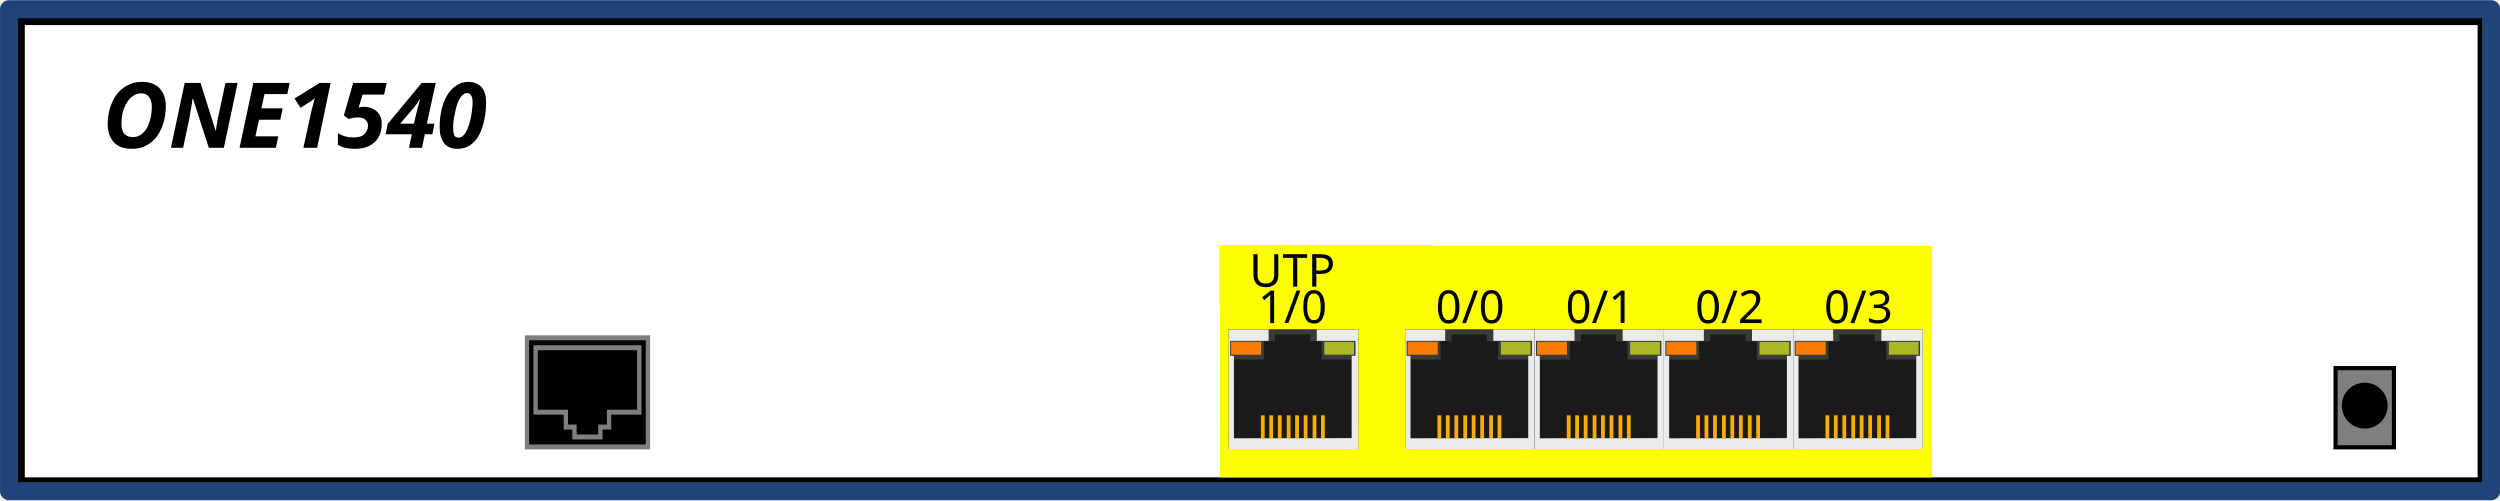
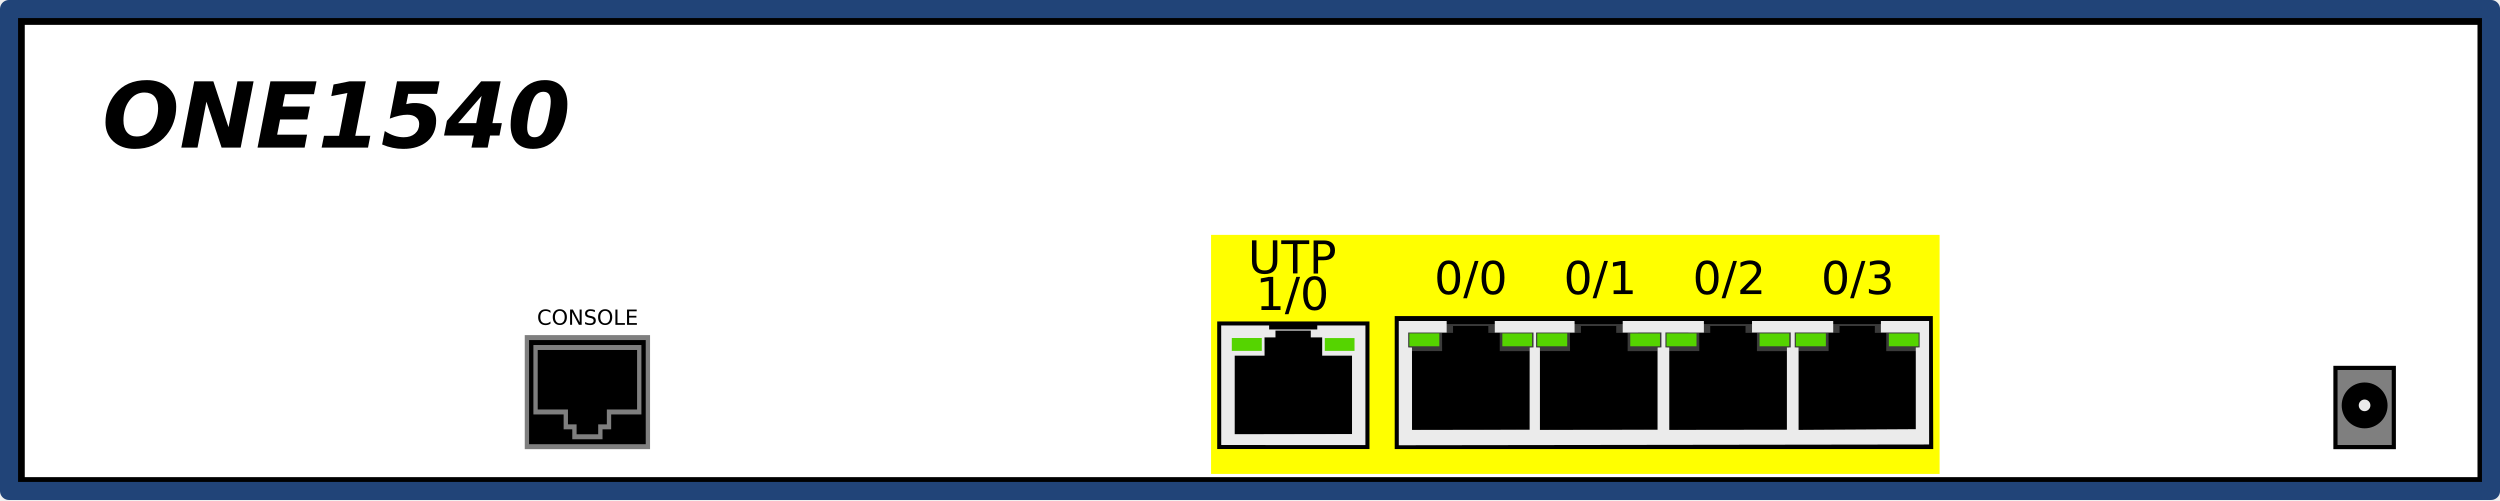
- <svg xmlns="http://www.w3.org/2000/svg" width="293.33" height="58.667" version="1.1" viewBox="54.4 406.4 160.603 19.868">
-   <rect transform="scale(1.0667)" x="52.246" y="376.51" width="148.21" height="27.729" fill="#fff" stroke="#000" stroke-linejoin="round" stroke-width=".491" />
-   <rect transform="scale(1.0667)" x="51.544" y="375.8" width="149.48" height="29.025" fill="none" stroke="#214478" stroke-linejoin="round" stroke-width="1.088" />
-   <g transform="matrix(.40627 0 0 .40627 95.773 257.38)">
-     <rect x="91.072" y="390.59" width="112.6" height="36.613" fill="#ff0" />
-     <rect x="91.072" y="390.59" width="33.6" height="9.2" fill="none" stroke="#ff0" stroke-width=".2" />
+ <svg xmlns="http://www.w3.org/2000/svg" width="275" height="55" version="1.1" viewBox="51 381 150.566 18.627" id="svg180">
+   <defs id="defs184" />
+   <rect x="52.246" y="376.51" width="148.21" height="27.729" fill="#fff" stroke="#000" stroke-linejoin="round" stroke-width=".491" id="rect2" />
+   <rect x="51.544" y="375.8" width="149.48" height="29.025" fill="none" stroke="#214478" stroke-linejoin="round" stroke-width="1.088" id="rect4" />
+   <g transform="matrix(.38088 0 0 .38088 89.787 241.29)" id="g8">
+     <rect x="89.662" y="388.87" width="115.2" height="37.799" fill="#ff0" id="rect6" />
  </g>
-   <g fill="#000000" font-family="sans-serif">
-     <text transform="scale(1.0667)" x="57.155" y="384.145" font-size="2.15px" style="line-height:0%">
-       <tspan x="57.155" y="384.145" font-family="sans-serif" font-size="5.475px" font-style="italic" font-weight="bold">ONE1540</tspan>
-     </text>
-     <text transform="scale(1.0667)" x="128.826" y="392.507" font-size=".609px" text-anchor="middle" style="line-height:0%">
-       <tspan x="128.826" y="392.507" font-size="2.738px">UTP</tspan>
-     </text>
-     <text transform="scale(1.0667)" x="128.839" y="394.7" font-size=".609px" text-anchor="middle" style="line-height:0%">
-       <tspan x="128.839" y="394.7" font-size="2.738px">1/0</tspan>
-     </text>
-   </g>
-   <g transform="matrix(1.0667 0 0 1.0667 0 .59243)">
-     <g transform="matrix(1.2553 0 0 1.2553 15.575 -100.73)">
-       <rect x="140.27" y="396.39" width="2.8" height="3.8" fill="#7f7f7f" />
-       <rect x="140.27" y="396.39" width="2.8" height="3.8" fill="none" stroke="#000" stroke-width=".2" />
+   <g transform="translate(0 .55541)" id="g36">
+     <g transform="matrix(1.2553 0 0 1.2553 15.575 -100.73)" id="g28">
+       <rect x="140.27" y="396.39" width="2.8" height="3.8" fill="#7f7f7f" id="rect24" />
+       <rect x="140.27" y="396.39" width="2.8" height="3.8" fill="none" stroke="#000" stroke-width=".2" id="rect26" />
    </g>
-     <g transform="matrix(1.2553 0 0 1.2553 15.575 -100.73)">
-       <circle cx="141.67" cy="398.19" r="1" />
-       <circle cx="141.67" cy="398.19" r="1" fill="none" stroke="#000" stroke-width=".2" />
+     <g transform="matrix(1.2553 0 0 1.2553 15.575 -100.73)" id="g34">
+       <circle cx="141.67" cy="398.19" r="1" id="circle30" />
+       <circle cx="141.67" cy="398.19" r="1" fill="none" stroke="#000" stroke-width=".2" id="circle32" />
    </g>
  </g>
-   <g transform="matrix(1.1003 0 0 1.0996 23.621 40.729)">
-     <path d="m110.02 353.2h7.558v-6.986l-7.558-2.3e-4z" fill="#3a3a3a" />
-     <g transform="matrix(.0080752 0 0 .0080046 96.896 381.97)">
-       <path d="m2560.5-3593.3v-872.71l-935.94-0.027v872.74z" fill="none" stroke="#000" stroke-linecap="square" stroke-width=".676" />
+   <g transform="translate(-13.177 1.6012)" id="g50">
+     <g transform="matrix(-1.3011 0 0 -1.4933 185.26 993.98)" id="g42">
+       <rect x="63.072" y="397.39" width="5.6" height="4.4" id="rect38" />
+       <rect x="63.072" y="397.39" width="5.6" height="4.4" fill="none" stroke="#7f7f7f" stroke-width=".2" id="rect40" />
    </g>
-     <path d="m110.32 347.98h1.758l-3e-3 -1.065 0.64-5.7e-4v-0.399h2.063l-4.8e-4 0.4h0.666v1.065h1.75v4.587l-6.873 0.015z" fill="#1a1a1a" />
-     <g fill="#ffac00">
-       <path d="m111.9 352.58h0.22v-1.34h-0.22v1.34z" />
-       <path d="m112.39 352.58h0.22v-1.34h-0.22v1.34z" />
-       <path d="m112.89 352.58h0.219v-1.34h-0.219v1.34z" />
-       <path d="m113.41 352.58h0.22v-1.34h-0.22v1.34z" />
-       <path d="m113.9 352.58h0.22v-1.34h-0.22v1.34z" />
-       <path d="m114.4 352.58h0.219v-1.34h-0.219v1.34z" />
-       <path d="m114.92 352.58h0.22v-1.34h-0.22v1.34z" />
-       <path d="m115.41 352.58h0.219v-1.34h-0.219v1.34z" />
-     </g>
-     <g>
-       <path d="m115.6 347.7h1.737v-0.749h-1.737v0.749z" fill="#abb927" />
-       <path d="m110.16 347.7h1.752v-0.753h-1.752v0.753z" fill="#ff7d00" />
-       <path d="m110.02 353.21-1e-3 -6.988 2.331-9.5e-4v0.672l-2.249-1e-3v0.87l0.223 7e-3 4.8e-4 4.816 6.87-0.01 5e-3 -5e-3 5.3e-4 -4.801 0.223-7e-3v-0.87l-2.262 1e-3v-0.672l2.415 9.5e-4 1e-3 6.988" fill="#ebebeb" />
+     <g transform="matrix(-1.3011 0 0 -1.4933 185.26 993.98)" id="g48">
+       <polygon points="65.272 398.19 64.872 398.19 64.872 398.79 63.472 398.79 63.472 401.39 68.272 401.39 68.272 398.79 66.872 398.79 66.872 398.19 66.472 398.19 66.472 397.79 65.272 397.79" id="polygon44" />
+       <polygon points="65.272 398.19 64.872 398.19 64.872 398.79 63.472 398.79 63.472 401.39 68.272 401.39 68.272 398.79 66.872 398.79 66.872 398.19 66.472 398.19 66.472 397.79 65.272 397.79" fill="none" stroke="#7f7f7f" stroke-width=".2" id="polygon46" />
    </g>
  </g>
-   <g transform="matrix(1.1003 0 0 1.0996 31.93 40.729)">
-     <path d="m110.02 353.2h7.558v-6.986l-7.558-2.3e-4z" fill="#3a3a3a" />
-     <g transform="matrix(.0080752 0 0 .0080046 96.896 381.97)">
-       <path d="m2560.5-3593.3v-872.71l-935.94-0.027v872.74z" fill="none" stroke="#000" stroke-linecap="square" stroke-width=".676" />
+   <g transform="translate(58.009 -30.558)" id="g118">
+     <g id="g78">
+       <path d="m77.231 432.62h31.95l-0.024-7.529-31.926-2.5e-4z" fill="#3a3a3a" stroke="#000" stroke-width=".483" id="path52" />
+       <path d="m101.31 426.96h1.813l-3e-3 -1.098 0.66-5.8e-4v-0.411h2.126l-5e-4 0.412h0.687v1.098h1.804v4.728l-7.086 0.015z" id="path54" />
+       <path d="m106.75 426.67h1.79v-0.772h-1.79z" fill="#55d400" id="path56" />
+       <path d="m101.15 426.67h1.806v-0.776h-1.806z" fill="#55d400" id="path58" />
+       <path d="m93.522 426.96h1.813l-0.003-1.098 0.66-5.8e-4v-0.411h2.126l-4.95e-4 0.412h0.687v1.098h1.804v4.728l-7.086 0.015z" id="path60" />
+       <path d="m98.962 426.67h1.79v-0.772h-1.79z" fill="#55d400" id="path62" />
+       <path d="m93.36 426.67h1.806v-0.776h-1.806z" fill="#55d400" id="path64" />
+       <path d="m85.735 426.96h1.813l-0.003-1.098 0.66-5.8e-4v-0.411h2.126l-4.95e-4 0.412h0.687v1.098h1.804v4.728l-7.086 0.015z" id="path66" />
+       <path d="m91.175 426.67h1.79v-0.772h-1.79z" fill="#55d400" id="path68" />
+       <path d="m85.573 426.67h1.806v-0.776h-1.806z" fill="#55d400" id="path70" />
+       <path d="m78.032 426.96h1.813l-0.003-1.098 0.66-5.9e-4v-0.411h2.126l-4.95e-4 0.412h0.687v1.098h1.804v4.728l-7.086 0.015z" id="path72" />
+       <path d="m83.472 426.67h1.79v-0.772h-1.79z" fill="#55d400" id="path74" />
+       <path d="m77.87 426.67h1.806v-0.776h-1.806z" fill="#55d400" id="path76" />
    </g>
-     <path d="m110.32 347.98h1.758l-3e-3 -1.065 0.64-5.7e-4v-0.399h2.063l-4.8e-4 0.4h0.666v1.065h1.75v4.587l-6.873 0.015z" fill="#1a1a1a" />
-     <g fill="#ffac00">
-       <path d="m111.9 352.58h0.22v-1.34h-0.22v1.34z" />
-       <path d="m112.39 352.58h0.22v-1.34h-0.22v1.34z" />
-       <path d="m112.89 352.58h0.219v-1.34h-0.219v1.34z" />
-       <path d="m113.41 352.58h0.22v-1.34h-0.22v1.34z" />
-       <path d="m113.9 352.58h0.22v-1.34h-0.22v1.34z" />
-       <path d="m114.4 352.58h0.219v-1.34h-0.219v1.34z" />
-       <path d="m114.92 352.58h0.22v-1.34h-0.22v1.34z" />
-       <path d="m115.41 352.58h0.219v-1.34h-0.219v1.34z" />
+     <g transform="matrix(1.0315 0 0 1.0234 -8.1174 78.559)" id="g82">
+       <path transform="matrix(.53079 0 0 .53501 55.446 333.8)" d="m56.703 9.09-5.273 0.002 0.004 13.667 58.334-0.084-4e-3 -13.583-5.299-0.002v1.266l4.26-2e-3v1.639l-0.422 0.014v8.984l-12.898 0.082v-9.066l-0.42-0.014v-1.639l4.234 2e-3v-1.266l-4.381 0.002-4.549-0.002v1.266l4.26-2e-3v1.639l-0.422 0.014v9.039l-0.01 0.01-12.936 0.018v-9.066l-0.42-0.014v-1.639l4.232 2e-3v-1.266l-4.381 0.002h-0.008l-4.539-0.002v1.266l4.258-2e-3v1.639l-0.42 0.014v9.039l-0.01 0.01-12.936 0.018v-9.066l-0.422-0.014v-1.639l4.234 2e-3v-1.266l-4.381 0.002h-0.008l-4.387-0.002v1.266l4.26-2e-3v1.639l-0.42 0.014-2e-3 9.039-0.008 0.01-12.936 0.018-2e-3 -9.066-0.42-0.014v-1.639l4.234 2e-3v-1.266z" fill="#ebebeb" id="path80" />
    </g>
-     <g>
-       <path d="m115.6 347.7h1.737v-0.749h-1.737v0.749z" fill="#abb927" />
-       <path d="m110.16 347.7h1.752v-0.753h-1.752v0.753z" fill="#ff7d00" />
-       <path d="m110.02 353.21-1e-3 -6.988 2.331-9.5e-4v0.672l-2.249-1e-3v0.87l0.223 7e-3 4.8e-4 4.816 6.87-0.01 5e-3 -5e-3 5.3e-4 -4.801 0.223-7e-3v-0.87l-2.262 1e-3v-0.672l2.415 9.5e-4 1e-3 6.988" fill="#ebebeb" />
+     <g id="g116">
+       <g aria-label="0/0" id="g90">
+         <path d="m80.241 421.71q-0.209 0-0.314 0.206-0.104 0.205-0.104 0.616 0 0.41 0.104 0.616 0.106 0.205 0.314 0.205 0.21 0 0.314-0.205 0.106-0.206 0.106-0.616 0-0.412-0.106-0.616-0.104-0.206-0.314-0.206zm0-0.214q0.336 0 0.512 0.266 0.178 0.265 0.178 0.77 0 0.504-0.178 0.77-0.176 0.265-0.512 0.265t-0.513-0.265q-0.176-0.266-0.176-0.77 0-0.505 0.176-0.77 0.178-0.266 0.513-0.266z" id="path84" />
+         <path d="m81.809 421.53h0.227l-0.695 2.25h-0.227z" id="path86" />
+         <path d="m82.909 421.71q-0.209 0-0.314 0.206-0.104 0.205-0.104 0.616 0 0.41 0.104 0.616 0.106 0.205 0.314 0.205 0.21 0 0.314-0.205 0.106-0.206 0.106-0.616 0-0.412-0.106-0.616-0.104-0.206-0.314-0.206zm0-0.214q0.336 0 0.512 0.266 0.178 0.265 0.178 0.77 0 0.504-0.178 0.77-0.176 0.265-0.512 0.265-0.336 0-0.513-0.265-0.176-0.266-0.176-0.77 0-0.505 0.176-0.77 0.178-0.266 0.513-0.266z" id="path88" />
+       </g>
+       <g aria-label="0/1" id="g98">
+         <path d="m88.035 421.71q-0.209 0-0.314 0.206-0.104 0.205-0.104 0.616 0 0.41 0.104 0.616 0.106 0.205 0.314 0.205 0.21 0 0.314-0.205 0.106-0.206 0.106-0.616 0-0.412-0.106-0.616-0.104-0.206-0.314-0.206zm0-0.214q0.336 0 0.512 0.266 0.178 0.265 0.178 0.77 0 0.504-0.178 0.77-0.176 0.265-0.512 0.265-0.336 0-0.513-0.265-0.176-0.266-0.176-0.77 0-0.505 0.176-0.77 0.178-0.266 0.513-0.266z" id="path92" />
+         <path d="m89.603 421.53h0.227l-0.695 2.25h-0.227z" id="path94" />
+         <path d="m90.173 423.3h0.441v-1.522l-0.48 0.096v-0.246l0.477-0.096h0.27v1.768h0.441v0.227h-1.15z" id="path96" />
+       </g>
+       <g aria-label="0/2" id="g106">
+         <path d="m95.805 421.71q-0.209 0-0.314 0.206-0.104 0.205-0.104 0.616 0 0.41 0.104 0.616 0.106 0.205 0.314 0.205 0.21 0 0.314-0.205 0.106-0.206 0.106-0.616 0-0.412-0.106-0.616-0.104-0.206-0.314-0.206zm0-0.214q0.336 0 0.512 0.266 0.178 0.265 0.178 0.77 0 0.504-0.178 0.77-0.176 0.265-0.512 0.265t-0.513-0.265q-0.176-0.266-0.176-0.77 0-0.505 0.176-0.77 0.178-0.266 0.513-0.266z" id="path100" />
+         <path d="m97.373 421.53h0.227l-0.695 2.25h-0.227z" id="path102" />
+         <path d="m98.128 423.3h0.942v0.227h-1.267v-0.227q0.154-0.159 0.418-0.426 0.266-0.269 0.334-0.346 0.13-0.146 0.18-0.246 0.052-0.102 0.052-0.199 0-0.159-0.112-0.259-0.111-0.1-0.29-0.1-0.127 0-0.269 0.044-0.14 0.044-0.301 0.134v-0.273q0.163-0.066 0.305-0.099 0.142-0.033 0.259-0.033 0.31 0 0.495 0.155 0.184 0.155 0.184 0.414 0 0.123-0.047 0.234-0.045 0.11-0.167 0.259-0.033 0.039-0.213 0.225-0.179 0.184-0.505 0.517z" id="path104" />
+       </g>
+       <g aria-label="0/3" id="g114">
+         <path d="m103.54 421.71q-0.209 0-0.314 0.206-0.104 0.205-0.104 0.616 0 0.41 0.104 0.616 0.106 0.205 0.314 0.205 0.21 0 0.314-0.205 0.106-0.206 0.106-0.616 0-0.412-0.106-0.616-0.104-0.206-0.314-0.206zm0-0.214q0.336 0 0.512 0.266 0.178 0.265 0.178 0.77 0 0.504-0.178 0.77-0.176 0.265-0.512 0.265t-0.513-0.265q-0.176-0.266-0.176-0.77 0-0.505 0.176-0.77 0.178-0.266 0.513-0.266z" id="path108" />
+         <path d="m105.11 421.53h0.227l-0.695 2.25h-0.227z" id="path110" />
+         <path d="m106.45 422.45q0.194 0.041 0.302 0.172 0.11 0.131 0.11 0.323 0 0.295-0.203 0.457t-0.577 0.162q-0.126 0-0.259-0.025-0.132-0.024-0.274-0.073v-0.261q0.112 0.066 0.246 0.099t0.279 0.033q0.254 0 0.386-0.1 0.134-0.1 0.134-0.291 0-0.176-0.124-0.275-0.123-0.1-0.344-0.1h-0.233v-0.222h0.243q0.199 0 0.305-0.079 0.106-0.08 0.106-0.23 0-0.154-0.11-0.235-0.108-0.083-0.311-0.083-0.111 0-0.238 0.024-0.127 0.024-0.279 0.075v-0.241q0.154-0.043 0.287-0.064 0.135-0.021 0.254-0.021 0.307 0 0.487 0.14 0.179 0.139 0.179 0.377 0 0.166-0.095 0.281-0.095 0.114-0.27 0.158z" id="path112" />
+       </g>
    </g>
  </g>
-   <g transform="matrix(1.1003 0 0 1.0996 40.239 40.729)">
-     <path d="m110.02 353.2h7.558v-6.986l-7.558-2.3e-4z" fill="#3a3a3a" />
-     <g transform="matrix(.0080752 0 0 .0080046 96.896 381.97)">
-       <path d="m2560.5-3593.3v-872.71l-935.94-0.027v872.74z" fill="none" stroke="#000" stroke-linecap="square" stroke-width=".676" />
+   <g transform="translate(.8331 -19.309)" id="g160">
+     <g transform="matrix(1.0309 0 0 1.0309 -37.315 19.313)" id="g140">
+       <g transform="translate(.6581 -19.12)" id="g138">
+         <g transform="matrix(1.0029 0 0 .99453 91.221 226.26)" id="g136">
+           <path d="m64.141 183.87h8.4v-7.024h-8.4z" fill="#ebebeb" stroke="#000" stroke-width=".47" id="path120" />
+           <g transform="matrix(.0080517 0 0 .0080487 51.527 212.79)" id="g124">
+             <path d="m2609.9-3593.3v-872.71h-1043.3v872.71z" fill="none" stroke="#000" stroke-linecap="square" stroke-width=".676" id="path122" />
+           </g>
+           <g id="g134">
+             <path d="m64.912 178.62h1.753l-0.003-1.071 0.638-5.7e-4v-0.401h2.057l-4.83e-4 0.402h0.664v1.071h1.745v4.612l-6.854 0.015z" id="path126" />
+             <path d="m70.173 178.34h1.732v-0.753h-1.732z" fill="#55d400" id="path128" />
+             <path d="m64.756 178.34h1.747v-0.757h-1.747z" fill="#55d400" id="path130" />
+             <path d="m72.539 183.87 2e-3 -7.024-2.806-9.6e-4v0.676l2.255-1e-3v0.875l-0.223 7e-3 -5.64e-4 4.832c-2.386 9.4e-4 -4.812 0.012-6.855 0.013v4e-5l-4.83e-4 -4.845-0.223-7e-3v-0.875l2.242 1e-3v-0.676l-2.792 9.6e-4c4.08e-4 2.341 0.002 4.682 0.002 7.024 2.799 3.3e-4 5.598 6.8e-4 8.398 1e-3z" fill="#ebebeb" id="path132" />
+           </g>
+         </g>
+       </g>
    </g>
-     <path d="m110.32 347.98h1.758l-3e-3 -1.065 0.64-5.7e-4v-0.399h2.063l-4.8e-4 0.4h0.666v1.065h1.75v4.587l-6.873 0.015z" fill="#1a1a1a" />
-     <g fill="#ffac00">
-       <path d="m111.9 352.58h0.22v-1.34h-0.22v1.34z" />
-       <path d="m112.39 352.58h0.22v-1.34h-0.22v1.34z" />
-       <path d="m112.89 352.58h0.219v-1.34h-0.219v1.34z" />
-       <path d="m113.41 352.58h0.22v-1.34h-0.22v1.34z" />
-       <path d="m113.9 352.58h0.22v-1.34h-0.22v1.34z" />
-       <path d="m114.4 352.58h0.219v-1.34h-0.219v1.34z" />
-       <path d="m114.92 352.58h0.22v-1.34h-0.22v1.34z" />
-       <path d="m115.41 352.58h0.219v-1.34h-0.219v1.34z" />
-     </g>
-     <g>
-       <path d="m115.6 347.7h1.737v-0.749h-1.737v0.749z" fill="#abb927" />
-       <path d="m110.16 347.7h1.752v-0.753h-1.752v0.753z" fill="#ff7d00" />
-       <path d="m110.02 353.21-1e-3 -6.988 2.331-9.5e-4v0.672l-2.249-1e-3v0.87l0.223 7e-3 4.8e-4 4.816 6.87-0.01 5e-3 -5e-3 5.3e-4 -4.801 0.223-7e-3v-0.87l-2.262 1e-3v-0.672l2.415 9.5e-4 1e-3 6.988" fill="#ebebeb" />
+     <g transform="translate(1.5392 1.8387)" id="g158">
+       <g aria-label="UTP" id="g148">
+         <path d="m124.03 407.2h0.271v1.212q0 0.321 0.116 0.463 0.116 0.14 0.377 0.14 0.259 0 0.376-0.14 0.116-0.142 0.116-0.463v-1.212h0.271v1.246q0 0.39-0.194 0.589-0.192 0.199-0.569 0.199-0.378 0-0.572-0.199-0.192-0.199-0.192-0.589z" id="path142" />
+         <path d="m125.79 407.2h1.688v0.227h-0.708v1.768h-0.271v-1.768h-0.708z" id="path144" />
+         <path d="m128.01 407.43v0.75h0.34q0.188 0 0.291-0.098 0.103-0.098 0.103-0.278 0-0.179-0.103-0.277-0.103-0.098-0.291-0.098zm-0.27-0.222h0.61q0.336 0 0.507 0.152 0.172 0.151 0.172 0.444 0 0.295-0.172 0.446-0.171 0.151-0.507 0.151h-0.34v0.802h-0.27z" id="path146" />
+       </g>
+       <g aria-label="1/0" id="g156">
+         <path d="m124.6 411.17h0.441v-1.522l-0.48 0.096v-0.246l0.477-0.096h0.27v1.768h0.441v0.227h-1.15z" id="path150" />
+         <path d="m126.7 409.4h0.227l-0.695 2.25h-0.227z" id="path152" />
+         <path d="m127.8 409.57q-0.209 0-0.314 0.206-0.104 0.205-0.104 0.616 0 0.41 0.104 0.616 0.106 0.205 0.314 0.205 0.21 0 0.314-0.205 0.106-0.206 0.106-0.616 0-0.412-0.106-0.616-0.104-0.206-0.314-0.206zm0-0.214q0.336 0 0.512 0.266 0.178 0.265 0.178 0.77 0 0.504-0.178 0.77-0.176 0.265-0.512 0.265-0.336 0-0.513-0.265-0.176-0.266-0.176-0.77 0-0.505 0.176-0.77 0.178-0.266 0.513-0.266z" id="path154" />
+       </g>
    </g>
  </g>
-   <g transform="matrix(1.1003 0 0 1.0996 48.547 40.729)">
-     <path d="m110.02 353.2h7.558v-6.986l-7.558-2.3e-4z" fill="#3a3a3a" />
-     <g transform="matrix(.0080752 0 0 .0080046 96.896 381.97)">
-       <path d="m2560.5-3593.3v-872.71l-935.94-0.027v872.74z" fill="none" stroke="#000" stroke-linecap="square" stroke-width=".676" />
-     </g>
-     <path d="m110.32 347.98h1.758l-3e-3 -1.065 0.64-5.7e-4v-0.399h2.063l-4.8e-4 0.4h0.666v1.065h1.75v4.587l-6.873 0.015z" fill="#1a1a1a" />
-     <g fill="#ffac00">
-       <path d="m111.9 352.58h0.22v-1.34h-0.22v1.34z" />
-       <path d="m112.39 352.58h0.22v-1.34h-0.22v1.34z" />
-       <path d="m112.89 352.58h0.219v-1.34h-0.219v1.34z" />
-       <path d="m113.41 352.58h0.22v-1.34h-0.22v1.34z" />
-       <path d="m113.9 352.58h0.22v-1.34h-0.22v1.34z" />
-       <path d="m114.4 352.58h0.219v-1.34h-0.219v1.34z" />
-       <path d="m114.92 352.58h0.22v-1.34h-0.22v1.34z" />
-       <path d="m115.41 352.58h0.219v-1.34h-0.219v1.34z" />
-     </g>
-     <g>
-       <path d="m115.6 347.7h1.737v-0.749h-1.737v0.749z" fill="#abb927" />
-       <path d="m110.16 347.7h1.752v-0.753h-1.752v0.753z" fill="#ff7d00" />
-       <path d="m110.02 353.21-1e-3 -6.988 2.331-9.5e-4v0.672l-2.249-1e-3v0.87l0.223 7e-3 4.8e-4 4.816 6.87-0.01 5e-3 -5e-3 5.3e-4 -4.801 0.223-7e-3v-0.87l-2.262 1e-3v-0.672l2.415 9.5e-4 1e-3 6.988" fill="#ebebeb" />
-     </g>
+   <circle cx="193.41" cy="399.67" r=".351" fill="#ebebeb" fill-rule="evenodd" id="circle162" />
+   <g stroke-width=".007px" aria-label="CONSOLE" id="g178">
+     <path d="m84.153 393.97v0.131q-0.063-0.059-0.134-0.087-0.071-0.029-0.151-0.029-0.158 0-0.242 0.097-0.084 0.096-0.084 0.279 0 0.182 0.084 0.278 0.084 0.096 0.242 0.096 0.08 0 0.151-0.029 0.071-0.029 0.134-0.087v0.13q-0.065 0.044-0.139 0.067-0.073 0.022-0.154 0.022-0.209 0-0.329-0.128-0.12-0.128-0.12-0.349 0-0.222 0.12-0.349 0.12-0.128 0.329-0.128 0.083 0 0.155 0.022 0.073 0.022 0.137 0.065z" id="path164" />
+     <path d="m84.717 393.98q-0.136 0-0.216 0.101-0.079 0.101-0.079 0.275 0 0.174 0.079 0.275 0.08 0.101 0.216 0.101 0.136 0 0.214-0.101 0.079-0.101 0.079-0.275 0-0.174-0.079-0.275-0.079-0.101-0.214-0.101zm0-0.101q0.193 0 0.309 0.13 0.116 0.129 0.116 0.347 0 0.217-0.116 0.347-0.116 0.129-0.309 0.129-0.194 0-0.311-0.129-0.116-0.129-0.116-0.347t0.116-0.347q0.116-0.13 0.311-0.13z" id="path166" />
+     <path d="m85.334 393.9h0.168l0.408 0.77v-0.77h0.121v0.92h-0.168l-0.408-0.77v0.77h-0.121z" id="path168" />
+     <path d="m86.827 393.93v0.121q-0.071-0.034-0.134-0.051-0.063-0.017-0.121-0.017-0.102 0-0.157 0.039-0.055 0.039-0.055 0.112 0 0.061 0.036 0.092 0.037 0.031 0.139 0.05l0.075 0.015q0.139 0.026 0.205 0.094 0.067 0.067 0.067 0.179 0 0.134-0.09 0.203-0.089 0.069-0.262 0.069-0.065 0-0.139-0.015-0.073-0.015-0.152-0.044v-0.128q0.076 0.043 0.148 0.064 0.073 0.022 0.143 0.022 0.107 0 0.165-0.042 0.058-0.042 0.058-0.12 0-0.068-0.042-0.106-0.041-0.038-0.136-0.057l-0.076-0.015q-0.139-0.028-0.201-0.087-0.062-0.059-0.062-0.165 0-0.122 0.086-0.192 0.086-0.07 0.237-0.07 0.065 0 0.132 0.012 0.067 0.012 0.137 0.035z" id="path170" />
+     <path d="m87.447 393.98q-0.136 0-0.216 0.101-0.079 0.101-0.079 0.275 0 0.174 0.079 0.275 0.08 0.101 0.216 0.101 0.136 0 0.214-0.101 0.079-0.101 0.079-0.275 0-0.174-0.079-0.275-0.079-0.101-0.214-0.101zm0-0.101q0.193 0 0.309 0.13 0.116 0.129 0.116 0.347 0 0.217-0.116 0.347-0.116 0.129-0.309 0.129-0.194 0-0.311-0.129-0.116-0.129-0.116-0.347t0.116-0.347q0.116-0.13 0.311-0.13z" id="path172" />
+     <path d="m88.064 393.9h0.124v0.815h0.448v0.105h-0.572z" id="path174" />
+     <path d="m88.764 393.9h0.582v0.105h-0.457v0.272h0.438v0.105h-0.438v0.333h0.468v0.105h-0.593z" id="path176" />
  </g>
-   <g transform="matrix(1.1003 0 0 1.0996 12.279 40.729)">
-     <path d="m110.02 353.2h7.558v-6.986l-7.558-2.3e-4z" fill="#3a3a3a" />
-     <g transform="matrix(.0080752 0 0 .0080046 96.896 381.97)">
-       <path d="m2560.5-3593.3v-872.71l-935.94-0.027v872.74z" fill="none" stroke="#000" stroke-linecap="square" stroke-width=".676" />
-     </g>
-     <path d="m110.32 347.98h1.758l-3e-3 -1.065 0.64-5.7e-4v-0.399h2.063l-4.8e-4 0.4h0.666v1.065h1.75v4.587l-6.873 0.015z" fill="#1a1a1a" />
-     <g fill="#ffac00">
-       <path d="m111.9 352.58h0.22v-1.34h-0.22v1.34z" />
-       <path d="m112.39 352.58h0.22v-1.34h-0.22v1.34z" />
-       <path d="m112.89 352.58h0.219v-1.34h-0.219v1.34z" />
-       <path d="m113.41 352.58h0.22v-1.34h-0.22v1.34z" />
-       <path d="m113.9 352.58h0.22v-1.34h-0.22v1.34z" />
-       <path d="m114.4 352.58h0.219v-1.34h-0.219v1.34z" />
-       <path d="m114.92 352.58h0.22v-1.34h-0.22v1.34z" />
-       <path d="m115.41 352.58h0.219v-1.34h-0.219v1.34z" />
-     </g>
-     <g>
-       <path d="m115.6 347.7h1.737v-0.749h-1.737v0.749z" fill="#abb927" />
-       <path d="m110.16 347.7h1.752v-0.753h-1.752v0.753z" fill="#ff7d00" />
-       <path d="m110.02 353.21-1e-3 -6.988 2.331-9.5e-4v0.672l-2.249-1e-3v0.87l0.223 7e-3 4.8e-4 4.816 6.87-0.01 5e-3 -5e-3 5.3e-4 -4.801 0.223-7e-3v-0.87l-2.262 1e-3v-0.672l2.415 9.5e-4 1e-3 6.988" fill="#ebebeb" />
-     </g>
-   </g>
-   <g fill="#000000" font-family="sans-serif" font-size=".609px" text-anchor="middle">
-     <text transform="scale(1.0667)" x="139.533" y="394.7" style="line-height:0%">
-       <tspan x="139.533" y="394.7" font-size="2.738px">0/0</tspan>
-     </text>
-     <text transform="scale(1.0667)" x="147.357" y="394.7" style="line-height:0%">
-       <tspan x="147.357" y="394.7" font-size="2.738px">0/1</tspan>
-     </text>
-     <text transform="scale(1.0667)" x="155.157" y="394.7" style="line-height:0%">
-       <tspan x="155.157" y="394.7" font-size="2.738px">0/2</tspan>
-     </text>
-     <text transform="scale(1.0667)" x="162.919" y="394.7" style="line-height:0%">
-       <tspan x="162.919" y="394.7" font-size="2.738px">0/3</tspan>
-     </text>
-   </g>
-   <g transform="matrix(1.0667 0 0 1.0667 -14.055 1.7079)">
-     <g transform="matrix(-1.3011 0 0 -1.4933 185.26 993.98)">
-       <rect x="63.072" y="397.39" width="5.6" height="4.4" />
-       <rect x="63.072" y="397.39" width="5.6" height="4.4" fill="none" stroke="#7f7f7f" stroke-width=".2" />
-     </g>
-     <g transform="matrix(-1.3011 0 0 -1.4933 185.26 993.98)">
-       <polygon points="65.272 398.19 64.872 398.19 64.872 398.79 63.472 398.79 63.472 401.39 68.272 401.39 68.272 398.79 66.872 398.79 66.872 398.19 66.472 398.19 66.472 397.79 65.272 397.79" />
-       <polygon points="65.272 398.19 64.872 398.19 64.872 398.79 63.472 398.79 63.472 401.39 68.272 401.39 68.272 398.79 66.872 398.79 66.872 398.19 66.472 398.19 66.472 397.79 65.272 397.79" fill="none" stroke="#7f7f7f" stroke-width=".2" />
-     </g>
+   <g aria-label="ONE1540" style="font-size:2.15px;line-height:0%;font-family:sans-serif;fill:#000000;stroke-width:1.067" id="text14">
+     <path d="m 60.523,381.79 q 0,-0.471 -0.214,-0.716 -0.211,-0.246 -0.615,-0.246 -0.535,0 -0.898,0.481 -0.361,0.479 -0.361,1.2 0,0.46 0.211,0.714 0.211,0.254 0.588,0.254 0.307,0 0.545,-0.128 0.241,-0.131 0.409,-0.385 0.16,-0.243 0.246,-0.548 0.088,-0.305 0.088,-0.626 z m -0.679,-1.708 q 0.797,0 1.281,0.444 0.487,0.441 0.487,1.155 0,0.487 -0.15,0.92 -0.147,0.433 -0.43,0.778 -0.348,0.425 -0.823,0.636 -0.473,0.209 -1.093,0.209 -0.794,0 -1.278,-0.441 -0.484,-0.441 -0.484,-1.158 0,-0.489 0.147,-0.922 0.147,-0.433 0.433,-0.781 0.342,-0.422 0.815,-0.631 0.476,-0.209 1.096,-0.209 z" style="font-style:italic;font-weight:bold;font-size:5.475px;font-family:sans-serif;stroke-width:1.067" id="path4658" />
+     <path d="m 62.699,380.154 h 1.15 l 0.914,2.764 0.537,-2.764 h 0.973 l -0.778,3.991 h -1.15 l -0.914,-2.764 -0.535,2.764 H 61.921 Z" style="font-style:italic;font-weight:bold;font-size:5.475px;font-family:sans-serif;stroke-width:1.067" id="path4660" />
+     <path d="m 67.287,380.154 h 2.775 l -0.152,0.778 h -1.746 l -0.144,0.743 h 1.644 l -0.155,0.778 h -1.641 l -0.176,0.914 h 1.802 l -0.147,0.778 h -2.836 z" style="font-style:italic;font-weight:bold;font-size:5.475px;font-family:sans-serif;stroke-width:1.067" id="path4662" />
+     <path d="m 70.513,383.434 h 0.909 l 0.5,-2.58 -0.97,0.192 0.136,-0.7 0.965,-0.192 h 0.978 l -0.634,3.28 h 0.904 l -0.136,0.711 h -2.794 z" style="font-style:italic;font-weight:bold;font-size:5.475px;font-family:sans-serif;stroke-width:1.067" id="path4664" />
+     <path d="m 74.911,380.154 h 2.558 l -0.147,0.757 H 75.585 l -0.12,0.618 q 0.118,-0.032 0.243,-0.048 0.128,-0.019 0.257,-0.019 0.612,0 0.957,0.281 0.345,0.278 0.345,0.773 0,0.786 -0.532,1.248 -0.532,0.46 -1.444,0.46 -0.334,0 -0.65,-0.067 -0.315,-0.064 -0.626,-0.198 l 0.158,-0.81 q 0.297,0.192 0.575,0.283 0.281,0.091 0.569,0.091 0.422,0 0.676,-0.219 0.254,-0.222 0.254,-0.58 0,-0.257 -0.192,-0.406 -0.192,-0.152 -0.524,-0.152 -0.225,0 -0.487,0.059 -0.259,0.056 -0.569,0.176 z" style="font-style:italic;font-weight:bold;font-size:5.475px;font-family:sans-serif;stroke-width:1.067" id="path4666" />
+     <path d="m 80.007,381.031 -1.42,1.641 h 1.096 z m -0.027,-0.877 h 1.171 l -0.495,2.518 h 0.569 l -0.142,0.746 h -0.569 l -0.142,0.727 h -0.976 l 0.144,-0.727 h -1.797 l 0.174,-0.882 z" style="font-style:italic;font-weight:bold;font-size:5.475px;font-family:sans-serif;stroke-width:1.067" id="path4668" />
+     <path d="m 83.193,383.522 q 0.206,0 0.364,-0.123 0.16,-0.123 0.267,-0.361 0.075,-0.168 0.136,-0.382 0.061,-0.217 0.115,-0.511 0.045,-0.238 0.07,-0.438 0.024,-0.201 0.024,-0.342 0,-0.299 -0.107,-0.438 -0.107,-0.142 -0.332,-0.142 -0.209,0 -0.366,0.12 -0.158,0.118 -0.262,0.361 -0.08,0.174 -0.147,0.396 -0.064,0.222 -0.112,0.484 -0.045,0.241 -0.07,0.446 -0.024,0.206 -0.024,0.348 0,0.297 0.11,0.441 0.11,0.142 0.334,0.142 z m 1.978,-2.005 q 0,0.532 -0.147,1.035 -0.147,0.503 -0.412,0.882 -0.27,0.39 -0.652,0.591 -0.382,0.198 -0.853,0.198 -0.655,0 -1.005,-0.372 -0.348,-0.372 -0.348,-1.069 0,-0.524 0.144,-1.027 0.147,-0.505 0.409,-0.88 0.275,-0.393 0.655,-0.593 0.38,-0.201 0.855,-0.201 0.65,0 1,0.374 0.353,0.372 0.353,1.061 z" style="font-style:italic;font-weight:bold;font-size:5.475px;font-family:sans-serif;stroke-width:1.067" id="path4670" />
  </g>
</svg>
